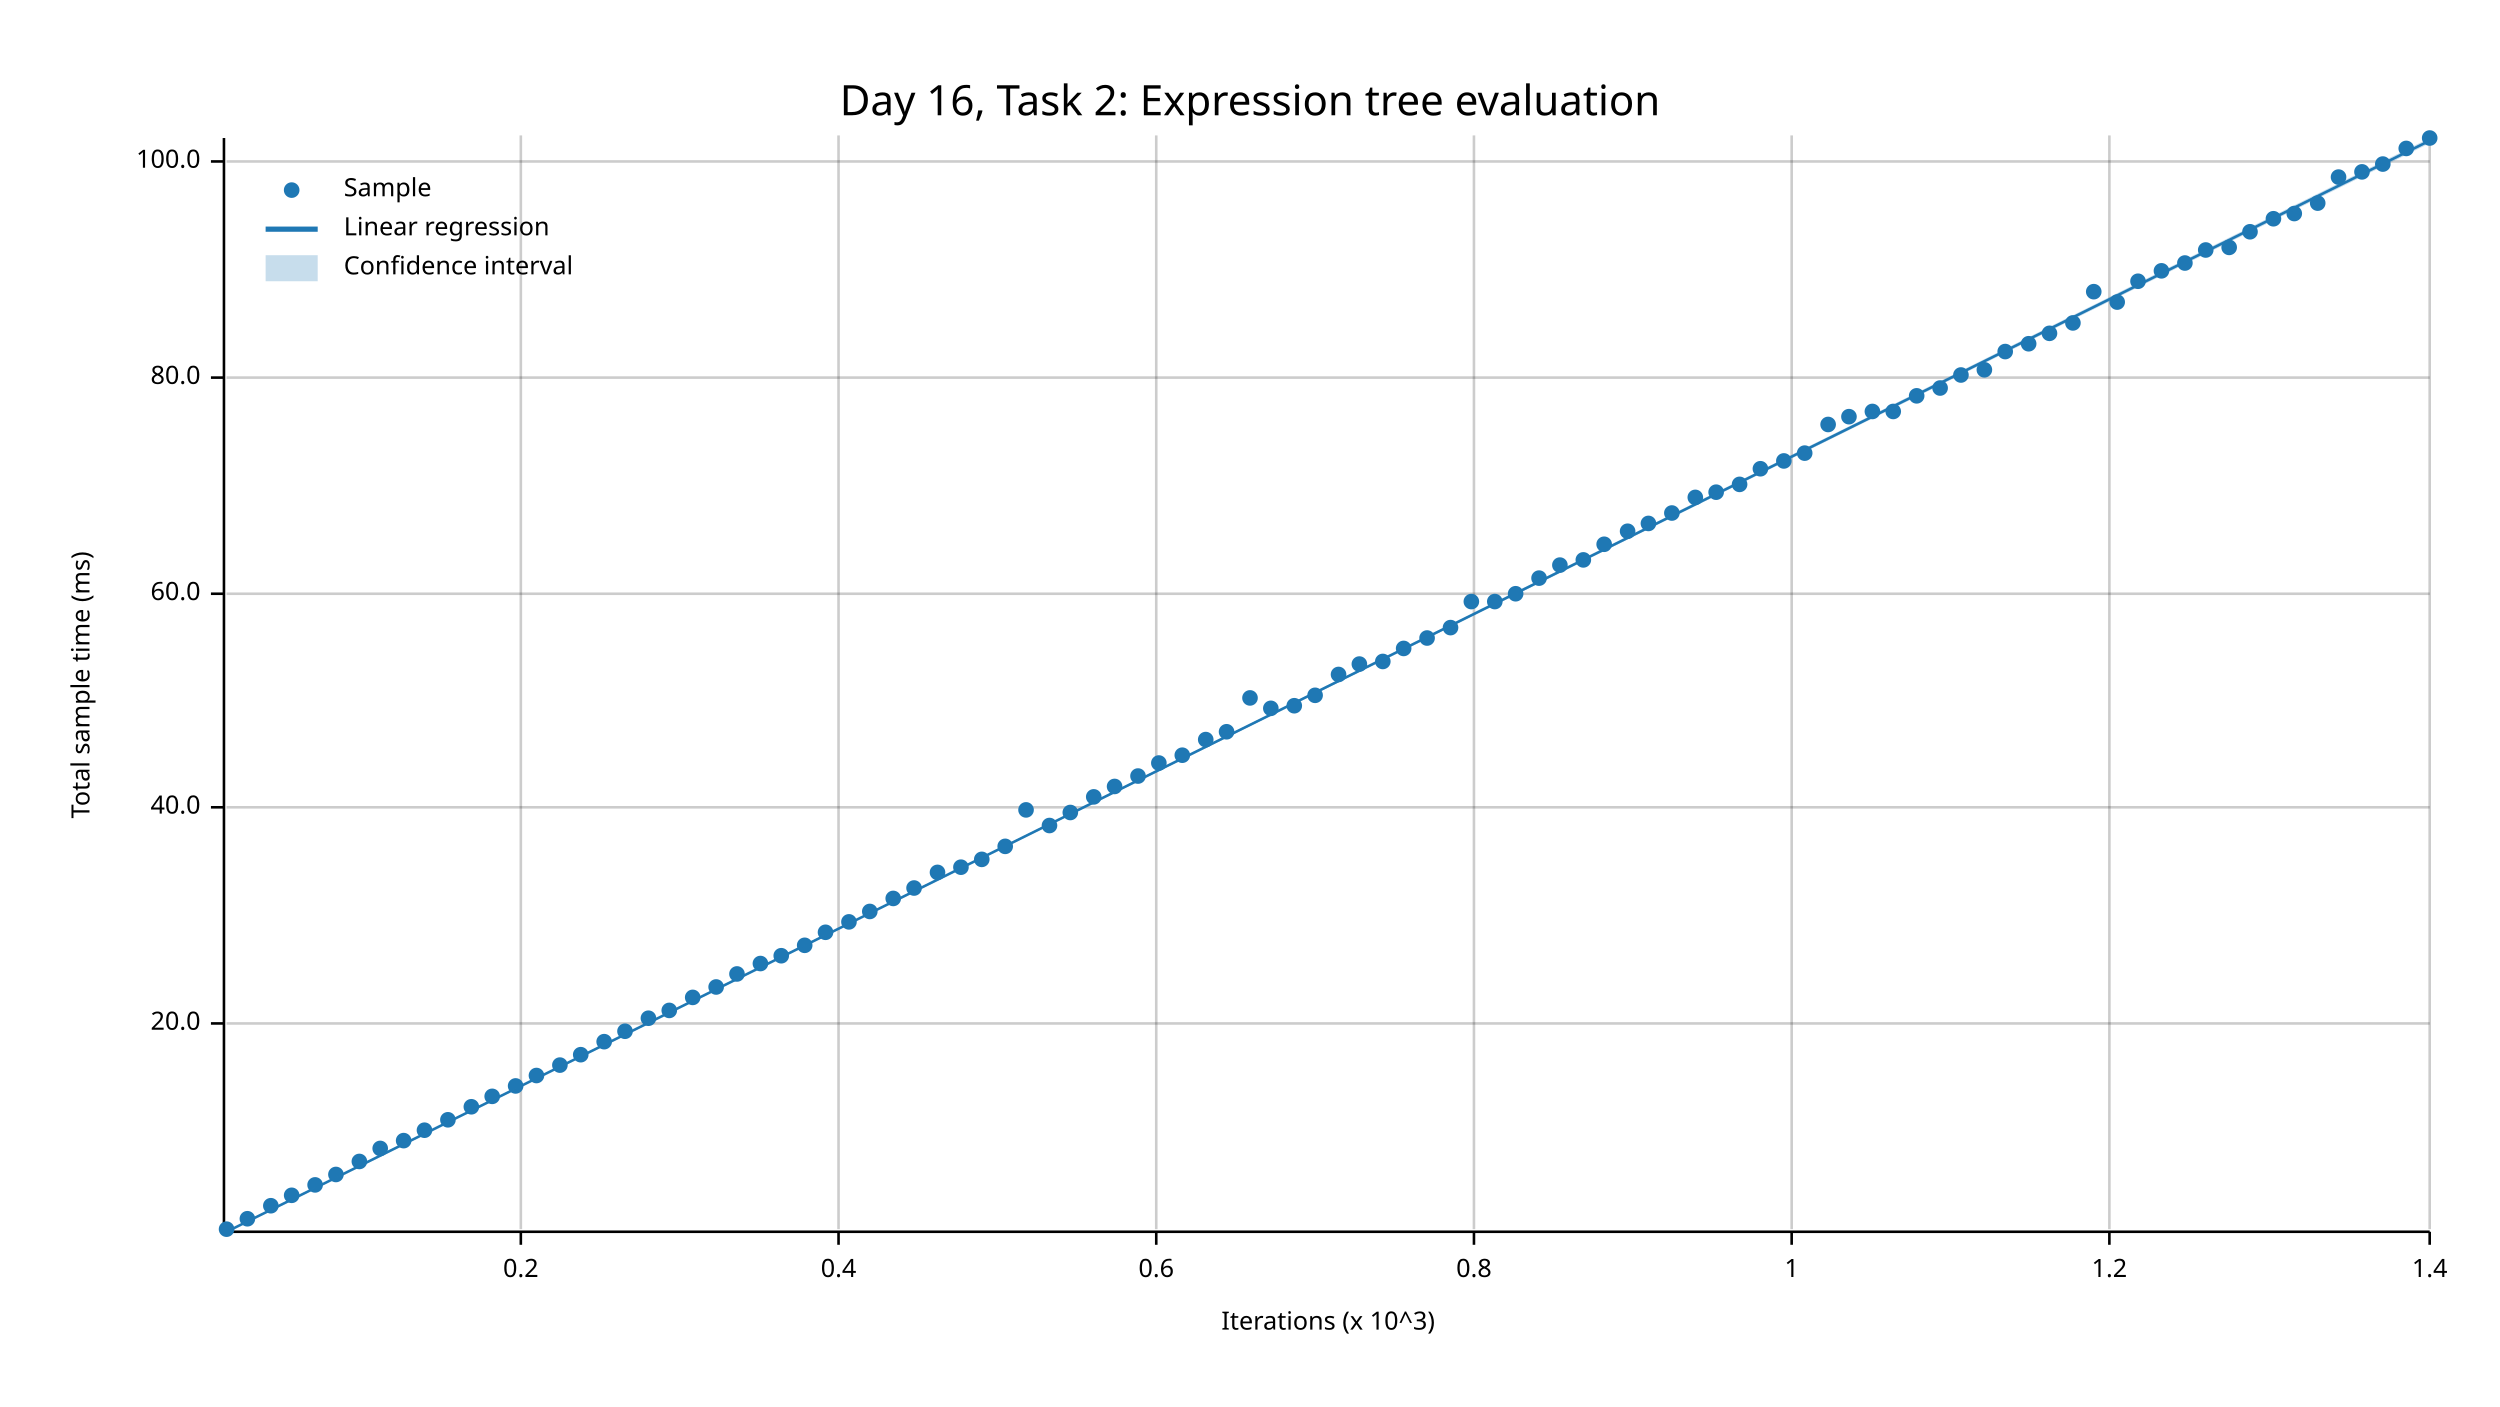
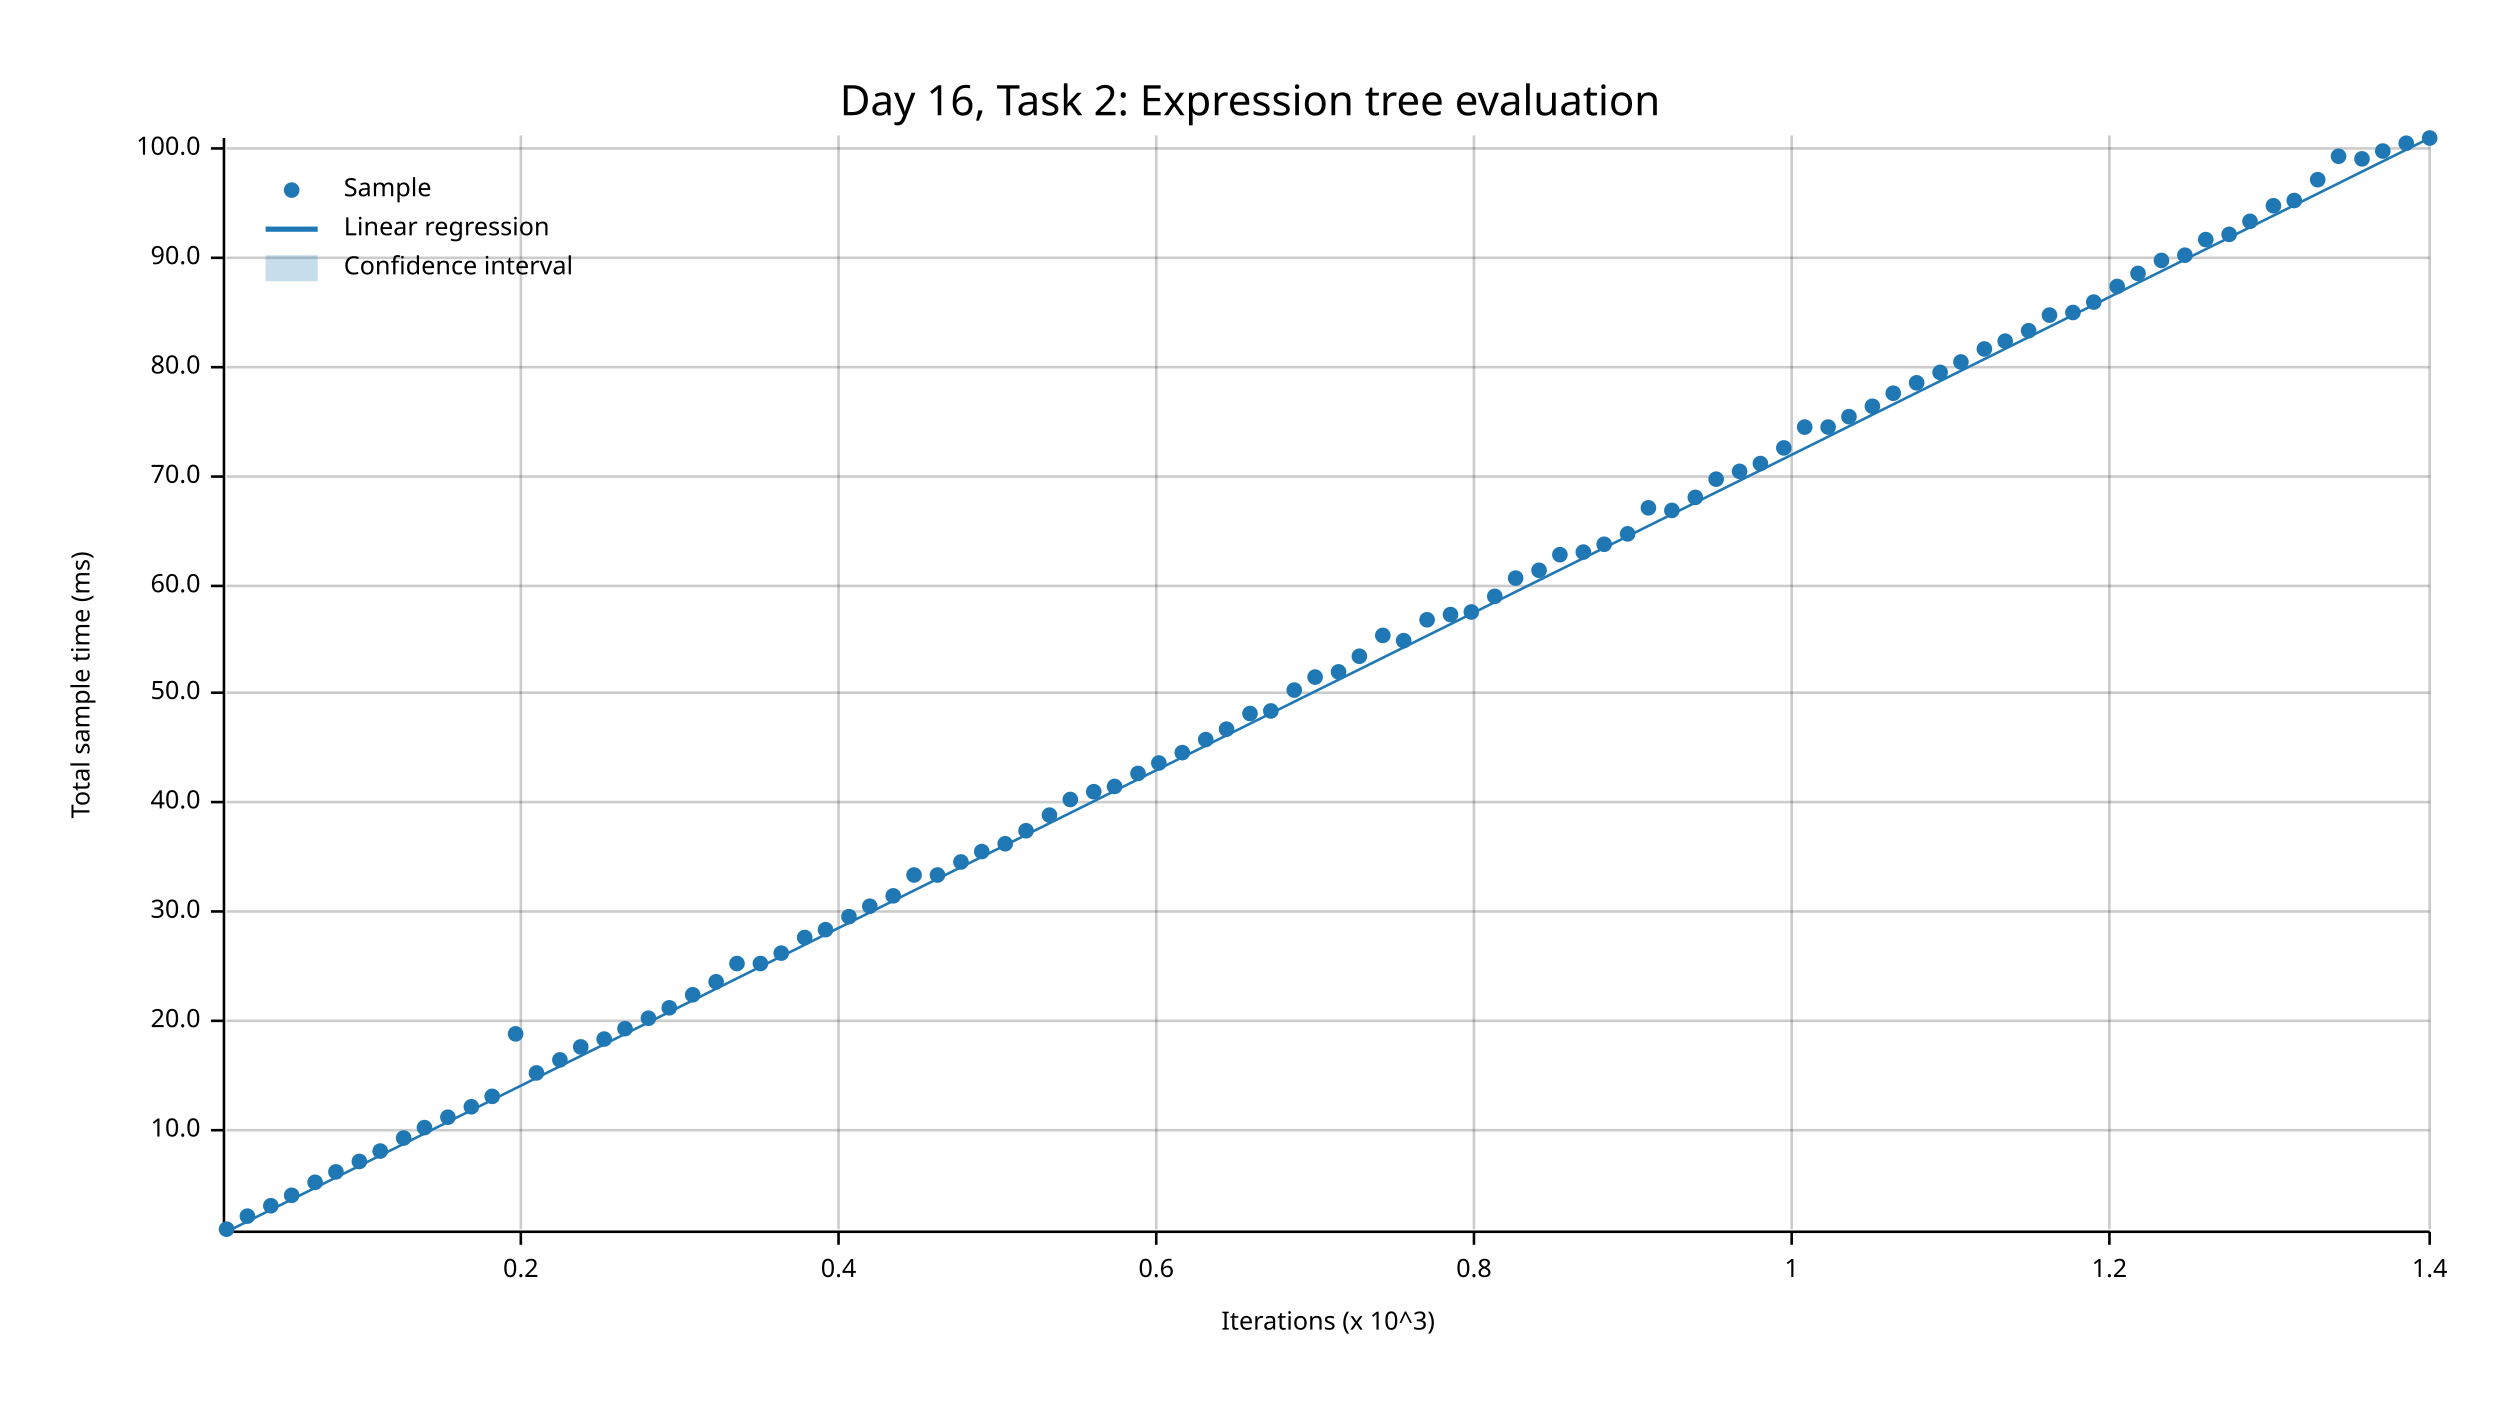
<svg xmlns="http://www.w3.org/2000/svg" width="960" height="540" viewBox="0 0 960 540">
  <text x="480" y="32" dy="0.76em" text-anchor="middle" font-family="sans-serif" font-size="16.129" opacity="1" fill="#000000">
Day 16, Task 2: Expression tree evaluation
</text>
  <text x="27" y="263" dy="0.76em" text-anchor="middle" font-family="sans-serif" font-size="9.677" opacity="1" fill="#000000" transform="rotate(270, 27, 263)">
Total sample time (ms)
</text>
  <text x="510" y="513" dy="-0.5ex" text-anchor="middle" font-family="sans-serif" font-size="9.677" opacity="1" fill="#000000">
Iterations (x 10^3)
</text>
  <line opacity="0.2" stroke="#000000" stroke-width="1" x1="200" y1="472" x2="200" y2="52" />
  <line opacity="0.2" stroke="#000000" stroke-width="1" x1="322" y1="472" x2="322" y2="52" />
  <line opacity="0.2" stroke="#000000" stroke-width="1" x1="444" y1="472" x2="444" y2="52" />
  <line opacity="0.2" stroke="#000000" stroke-width="1" x1="566" y1="472" x2="566" y2="52" />
  <line opacity="0.2" stroke="#000000" stroke-width="1" x1="688" y1="472" x2="688" y2="52" />
  <line opacity="0.2" stroke="#000000" stroke-width="1" x1="810" y1="472" x2="810" y2="52" />
  <line opacity="0.2" stroke="#000000" stroke-width="1" x1="933" y1="472" x2="933" y2="52" />
-   <line opacity="0.2" stroke="#000000" stroke-width="1" x1="87" y1="393" x2="933" y2="393" />
-   <line opacity="0.2" stroke="#000000" stroke-width="1" x1="87" y1="310" x2="933" y2="310" />
-   <line opacity="0.2" stroke="#000000" stroke-width="1" x1="87" y1="228" x2="933" y2="228" />
-   <line opacity="0.2" stroke="#000000" stroke-width="1" x1="87" y1="145" x2="933" y2="145" />
-   <line opacity="0.2" stroke="#000000" stroke-width="1" x1="87" y1="62" x2="933" y2="62" />
+   <line opacity="0.2" stroke="#000000" stroke-width="1" x1="87" y1="434" x2="933" y2="434" />
+   <line opacity="0.2" stroke="#000000" stroke-width="1" x1="87" y1="392" x2="933" y2="392" />
+   <line opacity="0.2" stroke="#000000" stroke-width="1" x1="87" y1="350" x2="933" y2="350" />
+   <line opacity="0.2" stroke="#000000" stroke-width="1" x1="87" y1="308" x2="933" y2="308" />
+   <line opacity="0.2" stroke="#000000" stroke-width="1" x1="87" y1="266" x2="933" y2="266" />
+   <line opacity="0.2" stroke="#000000" stroke-width="1" x1="87" y1="225" x2="933" y2="225" />
+   <line opacity="0.2" stroke="#000000" stroke-width="1" x1="87" y1="183" x2="933" y2="183" />
+   <line opacity="0.2" stroke="#000000" stroke-width="1" x1="87" y1="141" x2="933" y2="141" />
+   <line opacity="0.2" stroke="#000000" stroke-width="1" x1="87" y1="99" x2="933" y2="99" />
+   <line opacity="0.2" stroke="#000000" stroke-width="1" x1="87" y1="57" x2="933" y2="57" />
  <polyline fill="none" opacity="1" stroke="#000000" stroke-width="1" points="86,53 86,473 " />
-   <text x="77" y="393" dy="0.5ex" text-anchor="end" font-family="sans-serif" font-size="9.677" opacity="1" fill="#000000">
+   <text x="77" y="434" dy="0.5ex" text-anchor="end" font-family="sans-serif" font-size="9.677" opacity="1" fill="#000000">
+ 10.0
+ </text>
+   <polyline fill="none" opacity="1" stroke="#000000" stroke-width="1" points="81,434 86,434 " />
+   <text x="77" y="392" dy="0.5ex" text-anchor="end" font-family="sans-serif" font-size="9.677" opacity="1" fill="#000000">
20.0
</text>
-   <polyline fill="none" opacity="1" stroke="#000000" stroke-width="1" points="81,393 86,393 " />
-   <text x="77" y="310" dy="0.5ex" text-anchor="end" font-family="sans-serif" font-size="9.677" opacity="1" fill="#000000">
+   <polyline fill="none" opacity="1" stroke="#000000" stroke-width="1" points="81,392 86,392 " />
+   <text x="77" y="350" dy="0.5ex" text-anchor="end" font-family="sans-serif" font-size="9.677" opacity="1" fill="#000000">
+ 30.0
+ </text>
+   <polyline fill="none" opacity="1" stroke="#000000" stroke-width="1" points="81,350 86,350 " />
+   <text x="77" y="308" dy="0.5ex" text-anchor="end" font-family="sans-serif" font-size="9.677" opacity="1" fill="#000000">
40.0
</text>
-   <polyline fill="none" opacity="1" stroke="#000000" stroke-width="1" points="81,310 86,310 " />
-   <text x="77" y="228" dy="0.5ex" text-anchor="end" font-family="sans-serif" font-size="9.677" opacity="1" fill="#000000">
+   <polyline fill="none" opacity="1" stroke="#000000" stroke-width="1" points="81,308 86,308 " />
+   <text x="77" y="266" dy="0.5ex" text-anchor="end" font-family="sans-serif" font-size="9.677" opacity="1" fill="#000000">
+ 50.0
+ </text>
+   <polyline fill="none" opacity="1" stroke="#000000" stroke-width="1" points="81,266 86,266 " />
+   <text x="77" y="225" dy="0.5ex" text-anchor="end" font-family="sans-serif" font-size="9.677" opacity="1" fill="#000000">
60.0
</text>
-   <polyline fill="none" opacity="1" stroke="#000000" stroke-width="1" points="81,228 86,228 " />
-   <text x="77" y="145" dy="0.5ex" text-anchor="end" font-family="sans-serif" font-size="9.677" opacity="1" fill="#000000">
+   <polyline fill="none" opacity="1" stroke="#000000" stroke-width="1" points="81,225 86,225 " />
+   <text x="77" y="183" dy="0.5ex" text-anchor="end" font-family="sans-serif" font-size="9.677" opacity="1" fill="#000000">
+ 70.0
+ </text>
+   <polyline fill="none" opacity="1" stroke="#000000" stroke-width="1" points="81,183 86,183 " />
+   <text x="77" y="141" dy="0.5ex" text-anchor="end" font-family="sans-serif" font-size="9.677" opacity="1" fill="#000000">
80.0
</text>
-   <polyline fill="none" opacity="1" stroke="#000000" stroke-width="1" points="81,145 86,145 " />
-   <text x="77" y="62" dy="0.5ex" text-anchor="end" font-family="sans-serif" font-size="9.677" opacity="1" fill="#000000">
+   <polyline fill="none" opacity="1" stroke="#000000" stroke-width="1" points="81,141 86,141 " />
+   <text x="77" y="99" dy="0.5ex" text-anchor="end" font-family="sans-serif" font-size="9.677" opacity="1" fill="#000000">
+ 90.0
+ </text>
+   <polyline fill="none" opacity="1" stroke="#000000" stroke-width="1" points="81,99 86,99 " />
+   <text x="77" y="57" dy="0.5ex" text-anchor="end" font-family="sans-serif" font-size="9.677" opacity="1" fill="#000000">
100.0
</text>
-   <polyline fill="none" opacity="1" stroke="#000000" stroke-width="1" points="81,62 86,62 " />
+   <polyline fill="none" opacity="1" stroke="#000000" stroke-width="1" points="81,57 86,57 " />
  <polyline fill="none" opacity="1" stroke="#000000" stroke-width="1" points="87,473 933,473 " />
  <text x="200" y="483" dy="0.76em" text-anchor="middle" font-family="sans-serif" font-size="9.677" opacity="1" fill="#000000">
0.2
</text>
  <polyline fill="none" opacity="1" stroke="#000000" stroke-width="1" points="200,473 200,478 " />
  <text x="322" y="483" dy="0.76em" text-anchor="middle" font-family="sans-serif" font-size="9.677" opacity="1" fill="#000000">
0.4
</text>
  <polyline fill="none" opacity="1" stroke="#000000" stroke-width="1" points="322,473 322,478 " />
  <text x="444" y="483" dy="0.76em" text-anchor="middle" font-family="sans-serif" font-size="9.677" opacity="1" fill="#000000">
0.6
</text>
  <polyline fill="none" opacity="1" stroke="#000000" stroke-width="1" points="444,473 444,478 " />
  <text x="566" y="483" dy="0.76em" text-anchor="middle" font-family="sans-serif" font-size="9.677" opacity="1" fill="#000000">
0.8
</text>
  <polyline fill="none" opacity="1" stroke="#000000" stroke-width="1" points="566,473 566,478 " />
  <text x="688" y="483" dy="0.76em" text-anchor="middle" font-family="sans-serif" font-size="9.677" opacity="1" fill="#000000">
1
</text>
  <polyline fill="none" opacity="1" stroke="#000000" stroke-width="1" points="688,473 688,478 " />
  <text x="810" y="483" dy="0.76em" text-anchor="middle" font-family="sans-serif" font-size="9.677" opacity="1" fill="#000000">
1.2
</text>
  <polyline fill="none" opacity="1" stroke="#000000" stroke-width="1" points="810,473 810,478 " />
  <text x="933" y="483" dy="0.76em" text-anchor="middle" font-family="sans-serif" font-size="9.677" opacity="1" fill="#000000">
1.4
</text>
  <polyline fill="none" opacity="1" stroke="#000000" stroke-width="1" points="933,473 933,478 " />
  <circle cx="87" cy="472" r="3" opacity="1" fill="#1F78B4" stroke="none" stroke-width="1" />
-   <circle cx="95" cy="468" r="3" opacity="1" fill="#1F78B4" stroke="none" stroke-width="1" />
+   <circle cx="95" cy="467" r="3" opacity="1" fill="#1F78B4" stroke="none" stroke-width="1" />
  <circle cx="104" cy="463" r="3" opacity="1" fill="#1F78B4" stroke="none" stroke-width="1" />
  <circle cx="112" cy="459" r="3" opacity="1" fill="#1F78B4" stroke="none" stroke-width="1" />
-   <circle cx="121" cy="455" r="3" opacity="1" fill="#1F78B4" stroke="none" stroke-width="1" />
-   <circle cx="129" cy="451" r="3" opacity="1" fill="#1F78B4" stroke="none" stroke-width="1" />
+   <circle cx="121" cy="454" r="3" opacity="1" fill="#1F78B4" stroke="none" stroke-width="1" />
+   <circle cx="129" cy="450" r="3" opacity="1" fill="#1F78B4" stroke="none" stroke-width="1" />
  <circle cx="138" cy="446" r="3" opacity="1" fill="#1F78B4" stroke="none" stroke-width="1" />
-   <circle cx="146" cy="441" r="3" opacity="1" fill="#1F78B4" stroke="none" stroke-width="1" />
-   <circle cx="155" cy="438" r="3" opacity="1" fill="#1F78B4" stroke="none" stroke-width="1" />
-   <circle cx="163" cy="434" r="3" opacity="1" fill="#1F78B4" stroke="none" stroke-width="1" />
-   <circle cx="172" cy="430" r="3" opacity="1" fill="#1F78B4" stroke="none" stroke-width="1" />
+   <circle cx="146" cy="442" r="3" opacity="1" fill="#1F78B4" stroke="none" stroke-width="1" />
+   <circle cx="155" cy="437" r="3" opacity="1" fill="#1F78B4" stroke="none" stroke-width="1" />
+   <circle cx="163" cy="433" r="3" opacity="1" fill="#1F78B4" stroke="none" stroke-width="1" />
+   <circle cx="172" cy="429" r="3" opacity="1" fill="#1F78B4" stroke="none" stroke-width="1" />
  <circle cx="181" cy="425" r="3" opacity="1" fill="#1F78B4" stroke="none" stroke-width="1" />
  <circle cx="189" cy="421" r="3" opacity="1" fill="#1F78B4" stroke="none" stroke-width="1" />
-   <circle cx="198" cy="417" r="3" opacity="1" fill="#1F78B4" stroke="none" stroke-width="1" />
-   <circle cx="206" cy="413" r="3" opacity="1" fill="#1F78B4" stroke="none" stroke-width="1" />
-   <circle cx="215" cy="409" r="3" opacity="1" fill="#1F78B4" stroke="none" stroke-width="1" />
-   <circle cx="223" cy="405" r="3" opacity="1" fill="#1F78B4" stroke="none" stroke-width="1" />
-   <circle cx="232" cy="400" r="3" opacity="1" fill="#1F78B4" stroke="none" stroke-width="1" />
-   <circle cx="240" cy="396" r="3" opacity="1" fill="#1F78B4" stroke="none" stroke-width="1" />
+   <circle cx="198" cy="397" r="3" opacity="1" fill="#1F78B4" stroke="none" stroke-width="1" />
+   <circle cx="206" cy="412" r="3" opacity="1" fill="#1F78B4" stroke="none" stroke-width="1" />
+   <circle cx="215" cy="407" r="3" opacity="1" fill="#1F78B4" stroke="none" stroke-width="1" />
+   <circle cx="223" cy="402" r="3" opacity="1" fill="#1F78B4" stroke="none" stroke-width="1" />
+   <circle cx="232" cy="399" r="3" opacity="1" fill="#1F78B4" stroke="none" stroke-width="1" />
+   <circle cx="240" cy="395" r="3" opacity="1" fill="#1F78B4" stroke="none" stroke-width="1" />
  <circle cx="249" cy="391" r="3" opacity="1" fill="#1F78B4" stroke="none" stroke-width="1" />
-   <circle cx="257" cy="388" r="3" opacity="1" fill="#1F78B4" stroke="none" stroke-width="1" />
-   <circle cx="266" cy="383" r="3" opacity="1" fill="#1F78B4" stroke="none" stroke-width="1" />
-   <circle cx="275" cy="379" r="3" opacity="1" fill="#1F78B4" stroke="none" stroke-width="1" />
-   <circle cx="283" cy="374" r="3" opacity="1" fill="#1F78B4" stroke="none" stroke-width="1" />
+   <circle cx="257" cy="387" r="3" opacity="1" fill="#1F78B4" stroke="none" stroke-width="1" />
+   <circle cx="266" cy="382" r="3" opacity="1" fill="#1F78B4" stroke="none" stroke-width="1" />
+   <circle cx="275" cy="377" r="3" opacity="1" fill="#1F78B4" stroke="none" stroke-width="1" />
+   <circle cx="283" cy="370" r="3" opacity="1" fill="#1F78B4" stroke="none" stroke-width="1" />
  <circle cx="292" cy="370" r="3" opacity="1" fill="#1F78B4" stroke="none" stroke-width="1" />
-   <circle cx="300" cy="367" r="3" opacity="1" fill="#1F78B4" stroke="none" stroke-width="1" />
-   <circle cx="309" cy="363" r="3" opacity="1" fill="#1F78B4" stroke="none" stroke-width="1" />
-   <circle cx="317" cy="358" r="3" opacity="1" fill="#1F78B4" stroke="none" stroke-width="1" />
-   <circle cx="326" cy="354" r="3" opacity="1" fill="#1F78B4" stroke="none" stroke-width="1" />
-   <circle cx="334" cy="350" r="3" opacity="1" fill="#1F78B4" stroke="none" stroke-width="1" />
-   <circle cx="343" cy="345" r="3" opacity="1" fill="#1F78B4" stroke="none" stroke-width="1" />
-   <circle cx="351" cy="341" r="3" opacity="1" fill="#1F78B4" stroke="none" stroke-width="1" />
-   <circle cx="360" cy="335" r="3" opacity="1" fill="#1F78B4" stroke="none" stroke-width="1" />
-   <circle cx="369" cy="333" r="3" opacity="1" fill="#1F78B4" stroke="none" stroke-width="1" />
-   <circle cx="377" cy="330" r="3" opacity="1" fill="#1F78B4" stroke="none" stroke-width="1" />
-   <circle cx="386" cy="325" r="3" opacity="1" fill="#1F78B4" stroke="none" stroke-width="1" />
-   <circle cx="394" cy="311" r="3" opacity="1" fill="#1F78B4" stroke="none" stroke-width="1" />
-   <circle cx="403" cy="317" r="3" opacity="1" fill="#1F78B4" stroke="none" stroke-width="1" />
-   <circle cx="411" cy="312" r="3" opacity="1" fill="#1F78B4" stroke="none" stroke-width="1" />
-   <circle cx="420" cy="306" r="3" opacity="1" fill="#1F78B4" stroke="none" stroke-width="1" />
+   <circle cx="300" cy="366" r="3" opacity="1" fill="#1F78B4" stroke="none" stroke-width="1" />
+   <circle cx="309" cy="360" r="3" opacity="1" fill="#1F78B4" stroke="none" stroke-width="1" />
+   <circle cx="317" cy="357" r="3" opacity="1" fill="#1F78B4" stroke="none" stroke-width="1" />
+   <circle cx="326" cy="352" r="3" opacity="1" fill="#1F78B4" stroke="none" stroke-width="1" />
+   <circle cx="334" cy="348" r="3" opacity="1" fill="#1F78B4" stroke="none" stroke-width="1" />
+   <circle cx="343" cy="344" r="3" opacity="1" fill="#1F78B4" stroke="none" stroke-width="1" />
+   <circle cx="351" cy="336" r="3" opacity="1" fill="#1F78B4" stroke="none" stroke-width="1" />
+   <circle cx="360" cy="336" r="3" opacity="1" fill="#1F78B4" stroke="none" stroke-width="1" />
+   <circle cx="369" cy="331" r="3" opacity="1" fill="#1F78B4" stroke="none" stroke-width="1" />
+   <circle cx="377" cy="327" r="3" opacity="1" fill="#1F78B4" stroke="none" stroke-width="1" />
+   <circle cx="386" cy="324" r="3" opacity="1" fill="#1F78B4" stroke="none" stroke-width="1" />
+   <circle cx="394" cy="319" r="3" opacity="1" fill="#1F78B4" stroke="none" stroke-width="1" />
+   <circle cx="403" cy="313" r="3" opacity="1" fill="#1F78B4" stroke="none" stroke-width="1" />
+   <circle cx="411" cy="307" r="3" opacity="1" fill="#1F78B4" stroke="none" stroke-width="1" />
+   <circle cx="420" cy="304" r="3" opacity="1" fill="#1F78B4" stroke="none" stroke-width="1" />
  <circle cx="428" cy="302" r="3" opacity="1" fill="#1F78B4" stroke="none" stroke-width="1" />
-   <circle cx="437" cy="298" r="3" opacity="1" fill="#1F78B4" stroke="none" stroke-width="1" />
+   <circle cx="437" cy="297" r="3" opacity="1" fill="#1F78B4" stroke="none" stroke-width="1" />
  <circle cx="445" cy="293" r="3" opacity="1" fill="#1F78B4" stroke="none" stroke-width="1" />
-   <circle cx="454" cy="290" r="3" opacity="1" fill="#1F78B4" stroke="none" stroke-width="1" />
+   <circle cx="454" cy="289" r="3" opacity="1" fill="#1F78B4" stroke="none" stroke-width="1" />
  <circle cx="463" cy="284" r="3" opacity="1" fill="#1F78B4" stroke="none" stroke-width="1" />
-   <circle cx="471" cy="281" r="3" opacity="1" fill="#1F78B4" stroke="none" stroke-width="1" />
-   <circle cx="480" cy="268" r="3" opacity="1" fill="#1F78B4" stroke="none" stroke-width="1" />
-   <circle cx="488" cy="272" r="3" opacity="1" fill="#1F78B4" stroke="none" stroke-width="1" />
-   <circle cx="497" cy="271" r="3" opacity="1" fill="#1F78B4" stroke="none" stroke-width="1" />
-   <circle cx="505" cy="267" r="3" opacity="1" fill="#1F78B4" stroke="none" stroke-width="1" />
-   <circle cx="514" cy="259" r="3" opacity="1" fill="#1F78B4" stroke="none" stroke-width="1" />
-   <circle cx="522" cy="255" r="3" opacity="1" fill="#1F78B4" stroke="none" stroke-width="1" />
-   <circle cx="531" cy="254" r="3" opacity="1" fill="#1F78B4" stroke="none" stroke-width="1" />
-   <circle cx="539" cy="249" r="3" opacity="1" fill="#1F78B4" stroke="none" stroke-width="1" />
-   <circle cx="548" cy="245" r="3" opacity="1" fill="#1F78B4" stroke="none" stroke-width="1" />
-   <circle cx="557" cy="241" r="3" opacity="1" fill="#1F78B4" stroke="none" stroke-width="1" />
-   <circle cx="565" cy="231" r="3" opacity="1" fill="#1F78B4" stroke="none" stroke-width="1" />
-   <circle cx="574" cy="231" r="3" opacity="1" fill="#1F78B4" stroke="none" stroke-width="1" />
-   <circle cx="582" cy="228" r="3" opacity="1" fill="#1F78B4" stroke="none" stroke-width="1" />
-   <circle cx="591" cy="222" r="3" opacity="1" fill="#1F78B4" stroke="none" stroke-width="1" />
-   <circle cx="599" cy="217" r="3" opacity="1" fill="#1F78B4" stroke="none" stroke-width="1" />
-   <circle cx="608" cy="215" r="3" opacity="1" fill="#1F78B4" stroke="none" stroke-width="1" />
+   <circle cx="471" cy="280" r="3" opacity="1" fill="#1F78B4" stroke="none" stroke-width="1" />
+   <circle cx="480" cy="274" r="3" opacity="1" fill="#1F78B4" stroke="none" stroke-width="1" />
+   <circle cx="488" cy="273" r="3" opacity="1" fill="#1F78B4" stroke="none" stroke-width="1" />
+   <circle cx="497" cy="265" r="3" opacity="1" fill="#1F78B4" stroke="none" stroke-width="1" />
+   <circle cx="505" cy="260" r="3" opacity="1" fill="#1F78B4" stroke="none" stroke-width="1" />
+   <circle cx="514" cy="258" r="3" opacity="1" fill="#1F78B4" stroke="none" stroke-width="1" />
+   <circle cx="522" cy="252" r="3" opacity="1" fill="#1F78B4" stroke="none" stroke-width="1" />
+   <circle cx="531" cy="244" r="3" opacity="1" fill="#1F78B4" stroke="none" stroke-width="1" />
+   <circle cx="539" cy="246" r="3" opacity="1" fill="#1F78B4" stroke="none" stroke-width="1" />
+   <circle cx="548" cy="238" r="3" opacity="1" fill="#1F78B4" stroke="none" stroke-width="1" />
+   <circle cx="557" cy="236" r="3" opacity="1" fill="#1F78B4" stroke="none" stroke-width="1" />
+   <circle cx="565" cy="235" r="3" opacity="1" fill="#1F78B4" stroke="none" stroke-width="1" />
+   <circle cx="574" cy="229" r="3" opacity="1" fill="#1F78B4" stroke="none" stroke-width="1" />
+   <circle cx="582" cy="222" r="3" opacity="1" fill="#1F78B4" stroke="none" stroke-width="1" />
+   <circle cx="591" cy="219" r="3" opacity="1" fill="#1F78B4" stroke="none" stroke-width="1" />
+   <circle cx="599" cy="213" r="3" opacity="1" fill="#1F78B4" stroke="none" stroke-width="1" />
+   <circle cx="608" cy="212" r="3" opacity="1" fill="#1F78B4" stroke="none" stroke-width="1" />
  <circle cx="616" cy="209" r="3" opacity="1" fill="#1F78B4" stroke="none" stroke-width="1" />
-   <circle cx="625" cy="204" r="3" opacity="1" fill="#1F78B4" stroke="none" stroke-width="1" />
-   <circle cx="633" cy="201" r="3" opacity="1" fill="#1F78B4" stroke="none" stroke-width="1" />
-   <circle cx="642" cy="197" r="3" opacity="1" fill="#1F78B4" stroke="none" stroke-width="1" />
+   <circle cx="625" cy="205" r="3" opacity="1" fill="#1F78B4" stroke="none" stroke-width="1" />
+   <circle cx="633" cy="195" r="3" opacity="1" fill="#1F78B4" stroke="none" stroke-width="1" />
+   <circle cx="642" cy="196" r="3" opacity="1" fill="#1F78B4" stroke="none" stroke-width="1" />
  <circle cx="651" cy="191" r="3" opacity="1" fill="#1F78B4" stroke="none" stroke-width="1" />
-   <circle cx="659" cy="189" r="3" opacity="1" fill="#1F78B4" stroke="none" stroke-width="1" />
-   <circle cx="668" cy="186" r="3" opacity="1" fill="#1F78B4" stroke="none" stroke-width="1" />
-   <circle cx="676" cy="180" r="3" opacity="1" fill="#1F78B4" stroke="none" stroke-width="1" />
-   <circle cx="685" cy="177" r="3" opacity="1" fill="#1F78B4" stroke="none" stroke-width="1" />
-   <circle cx="693" cy="174" r="3" opacity="1" fill="#1F78B4" stroke="none" stroke-width="1" />
-   <circle cx="702" cy="163" r="3" opacity="1" fill="#1F78B4" stroke="none" stroke-width="1" />
+   <circle cx="659" cy="184" r="3" opacity="1" fill="#1F78B4" stroke="none" stroke-width="1" />
+   <circle cx="668" cy="181" r="3" opacity="1" fill="#1F78B4" stroke="none" stroke-width="1" />
+   <circle cx="676" cy="178" r="3" opacity="1" fill="#1F78B4" stroke="none" stroke-width="1" />
+   <circle cx="685" cy="172" r="3" opacity="1" fill="#1F78B4" stroke="none" stroke-width="1" />
+   <circle cx="693" cy="164" r="3" opacity="1" fill="#1F78B4" stroke="none" stroke-width="1" />
+   <circle cx="702" cy="164" r="3" opacity="1" fill="#1F78B4" stroke="none" stroke-width="1" />
  <circle cx="710" cy="160" r="3" opacity="1" fill="#1F78B4" stroke="none" stroke-width="1" />
-   <circle cx="719" cy="158" r="3" opacity="1" fill="#1F78B4" stroke="none" stroke-width="1" />
-   <circle cx="727" cy="158" r="3" opacity="1" fill="#1F78B4" stroke="none" stroke-width="1" />
-   <circle cx="736" cy="152" r="3" opacity="1" fill="#1F78B4" stroke="none" stroke-width="1" />
-   <circle cx="745" cy="149" r="3" opacity="1" fill="#1F78B4" stroke="none" stroke-width="1" />
-   <circle cx="753" cy="144" r="3" opacity="1" fill="#1F78B4" stroke="none" stroke-width="1" />
-   <circle cx="762" cy="142" r="3" opacity="1" fill="#1F78B4" stroke="none" stroke-width="1" />
-   <circle cx="770" cy="135" r="3" opacity="1" fill="#1F78B4" stroke="none" stroke-width="1" />
-   <circle cx="779" cy="132" r="3" opacity="1" fill="#1F78B4" stroke="none" stroke-width="1" />
-   <circle cx="787" cy="128" r="3" opacity="1" fill="#1F78B4" stroke="none" stroke-width="1" />
-   <circle cx="796" cy="124" r="3" opacity="1" fill="#1F78B4" stroke="none" stroke-width="1" />
-   <circle cx="804" cy="112" r="3" opacity="1" fill="#1F78B4" stroke="none" stroke-width="1" />
-   <circle cx="813" cy="116" r="3" opacity="1" fill="#1F78B4" stroke="none" stroke-width="1" />
-   <circle cx="821" cy="108" r="3" opacity="1" fill="#1F78B4" stroke="none" stroke-width="1" />
-   <circle cx="830" cy="104" r="3" opacity="1" fill="#1F78B4" stroke="none" stroke-width="1" />
-   <circle cx="839" cy="101" r="3" opacity="1" fill="#1F78B4" stroke="none" stroke-width="1" />
-   <circle cx="847" cy="96" r="3" opacity="1" fill="#1F78B4" stroke="none" stroke-width="1" />
-   <circle cx="856" cy="95" r="3" opacity="1" fill="#1F78B4" stroke="none" stroke-width="1" />
-   <circle cx="864" cy="89" r="3" opacity="1" fill="#1F78B4" stroke="none" stroke-width="1" />
-   <circle cx="873" cy="84" r="3" opacity="1" fill="#1F78B4" stroke="none" stroke-width="1" />
-   <circle cx="881" cy="82" r="3" opacity="1" fill="#1F78B4" stroke="none" stroke-width="1" />
-   <circle cx="890" cy="78" r="3" opacity="1" fill="#1F78B4" stroke="none" stroke-width="1" />
-   <circle cx="898" cy="68" r="3" opacity="1" fill="#1F78B4" stroke="none" stroke-width="1" />
-   <circle cx="907" cy="66" r="3" opacity="1" fill="#1F78B4" stroke="none" stroke-width="1" />
-   <circle cx="915" cy="63" r="3" opacity="1" fill="#1F78B4" stroke="none" stroke-width="1" />
-   <circle cx="924" cy="57" r="3" opacity="1" fill="#1F78B4" stroke="none" stroke-width="1" />
+   <circle cx="719" cy="156" r="3" opacity="1" fill="#1F78B4" stroke="none" stroke-width="1" />
+   <circle cx="727" cy="151" r="3" opacity="1" fill="#1F78B4" stroke="none" stroke-width="1" />
+   <circle cx="736" cy="147" r="3" opacity="1" fill="#1F78B4" stroke="none" stroke-width="1" />
+   <circle cx="745" cy="143" r="3" opacity="1" fill="#1F78B4" stroke="none" stroke-width="1" />
+   <circle cx="753" cy="139" r="3" opacity="1" fill="#1F78B4" stroke="none" stroke-width="1" />
+   <circle cx="762" cy="134" r="3" opacity="1" fill="#1F78B4" stroke="none" stroke-width="1" />
+   <circle cx="770" cy="131" r="3" opacity="1" fill="#1F78B4" stroke="none" stroke-width="1" />
+   <circle cx="779" cy="127" r="3" opacity="1" fill="#1F78B4" stroke="none" stroke-width="1" />
+   <circle cx="787" cy="121" r="3" opacity="1" fill="#1F78B4" stroke="none" stroke-width="1" />
+   <circle cx="796" cy="120" r="3" opacity="1" fill="#1F78B4" stroke="none" stroke-width="1" />
+   <circle cx="804" cy="116" r="3" opacity="1" fill="#1F78B4" stroke="none" stroke-width="1" />
+   <circle cx="813" cy="110" r="3" opacity="1" fill="#1F78B4" stroke="none" stroke-width="1" />
+   <circle cx="821" cy="105" r="3" opacity="1" fill="#1F78B4" stroke="none" stroke-width="1" />
+   <circle cx="830" cy="100" r="3" opacity="1" fill="#1F78B4" stroke="none" stroke-width="1" />
+   <circle cx="839" cy="98" r="3" opacity="1" fill="#1F78B4" stroke="none" stroke-width="1" />
+   <circle cx="847" cy="92" r="3" opacity="1" fill="#1F78B4" stroke="none" stroke-width="1" />
+   <circle cx="856" cy="90" r="3" opacity="1" fill="#1F78B4" stroke="none" stroke-width="1" />
+   <circle cx="864" cy="85" r="3" opacity="1" fill="#1F78B4" stroke="none" stroke-width="1" />
+   <circle cx="873" cy="79" r="3" opacity="1" fill="#1F78B4" stroke="none" stroke-width="1" />
+   <circle cx="881" cy="77" r="3" opacity="1" fill="#1F78B4" stroke="none" stroke-width="1" />
+   <circle cx="890" cy="69" r="3" opacity="1" fill="#1F78B4" stroke="none" stroke-width="1" />
+   <circle cx="898" cy="60" r="3" opacity="1" fill="#1F78B4" stroke="none" stroke-width="1" />
+   <circle cx="907" cy="61" r="3" opacity="1" fill="#1F78B4" stroke="none" stroke-width="1" />
+   <circle cx="915" cy="58" r="3" opacity="1" fill="#1F78B4" stroke="none" stroke-width="1" />
+   <circle cx="924" cy="55" r="3" opacity="1" fill="#1F78B4" stroke="none" stroke-width="1" />
  <circle cx="933" cy="53" r="3" opacity="1" fill="#1F78B4" stroke="none" stroke-width="1" />
-   <polyline fill="none" opacity="1" stroke="#1F78B4" stroke-width="1" points="87,473 933,54 " />
-   <polygon opacity="0.25" fill="#1F78B4" points="87,473 933,55 933,53 " />
+   <polyline fill="none" opacity="1" stroke="#1F78B4" stroke-width="1" points="87,473 933,53 " />
+   <polygon opacity="0.25" fill="#1F78B4" points="87,473 933,53 933,53 " />
  <text x="132" y="68" dy="0.76em" text-anchor="start" font-family="sans-serif" font-size="9.677" opacity="1" fill="#000000">
Sample
</text>
  <text x="132" y="83" dy="0.76em" text-anchor="start" font-family="sans-serif" font-size="9.677" opacity="1" fill="#000000">
Linear regression
</text>
  <text x="132" y="98" dy="0.76em" text-anchor="start" font-family="sans-serif" font-size="9.677" opacity="1" fill="#000000">
Confidence interval
</text>
  <circle cx="112" cy="73" r="3" opacity="1" fill="#1F78B4" stroke="none" stroke-width="1" />
  <polyline fill="none" opacity="1" stroke="#1F78B4" stroke-width="2" points="102,88 122,88 " />
  <rect x="102" y="98" width="20" height="10" opacity="0.25" fill="#1F78B4" stroke="none" />
</svg>
